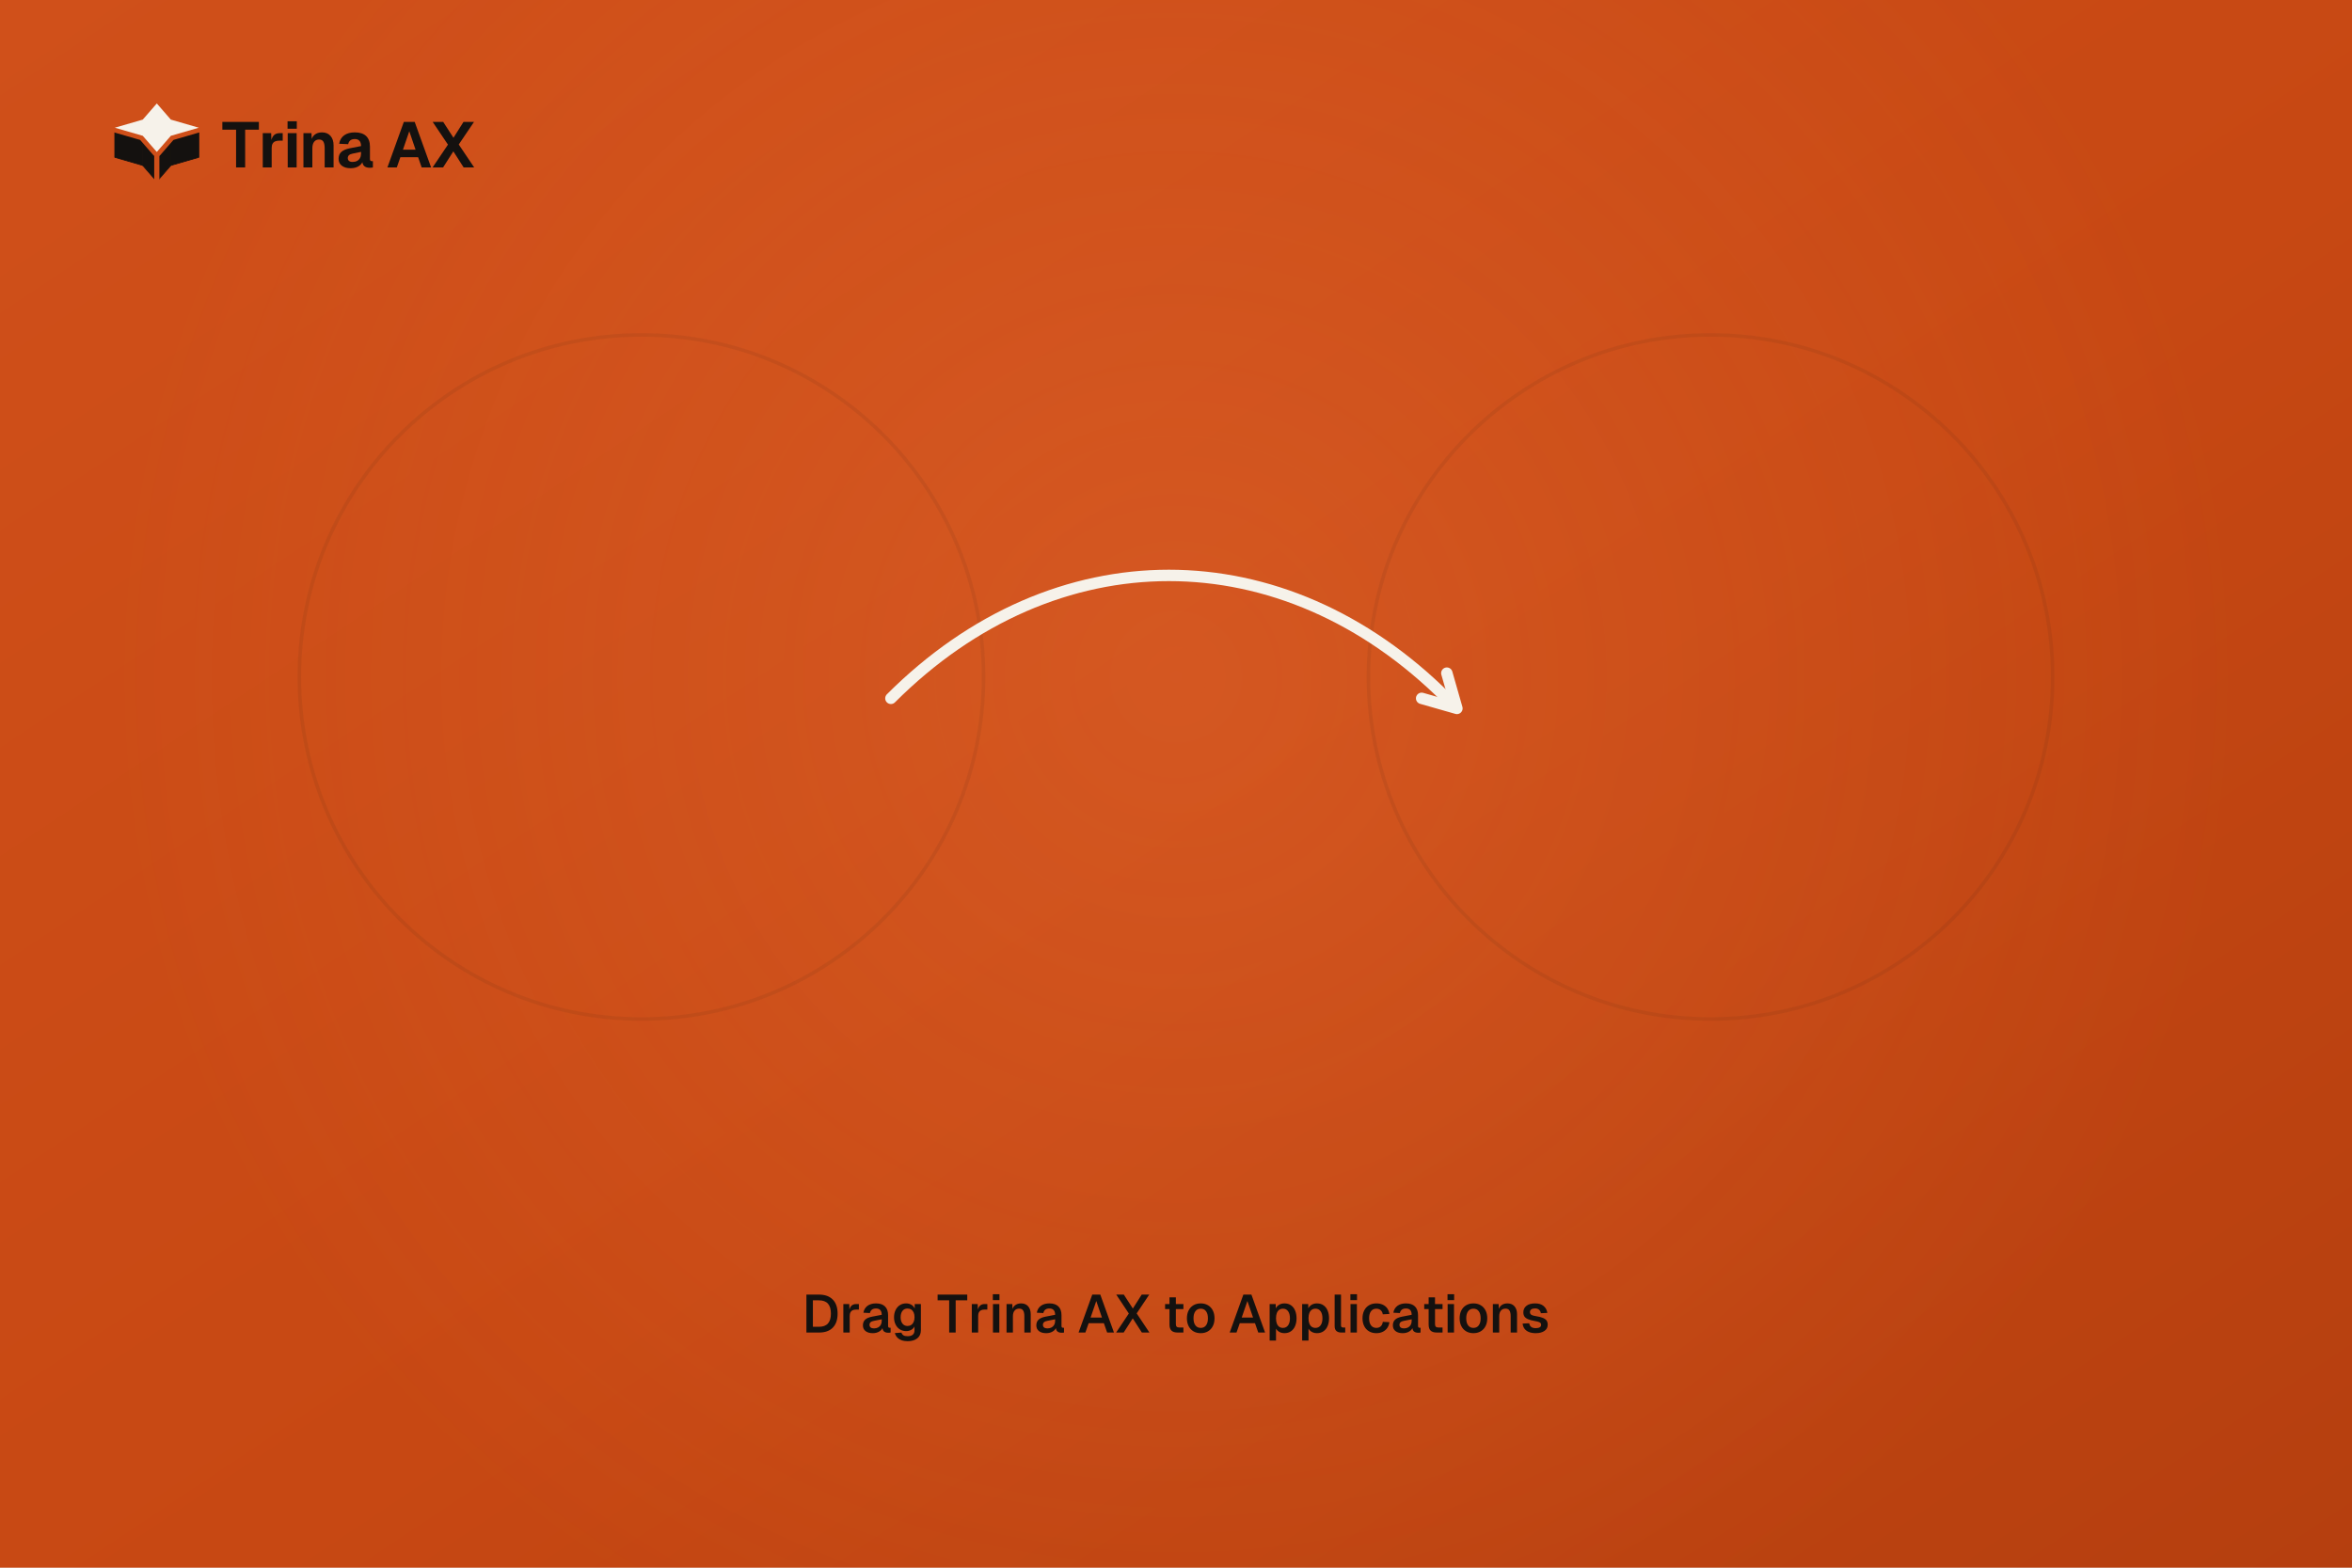
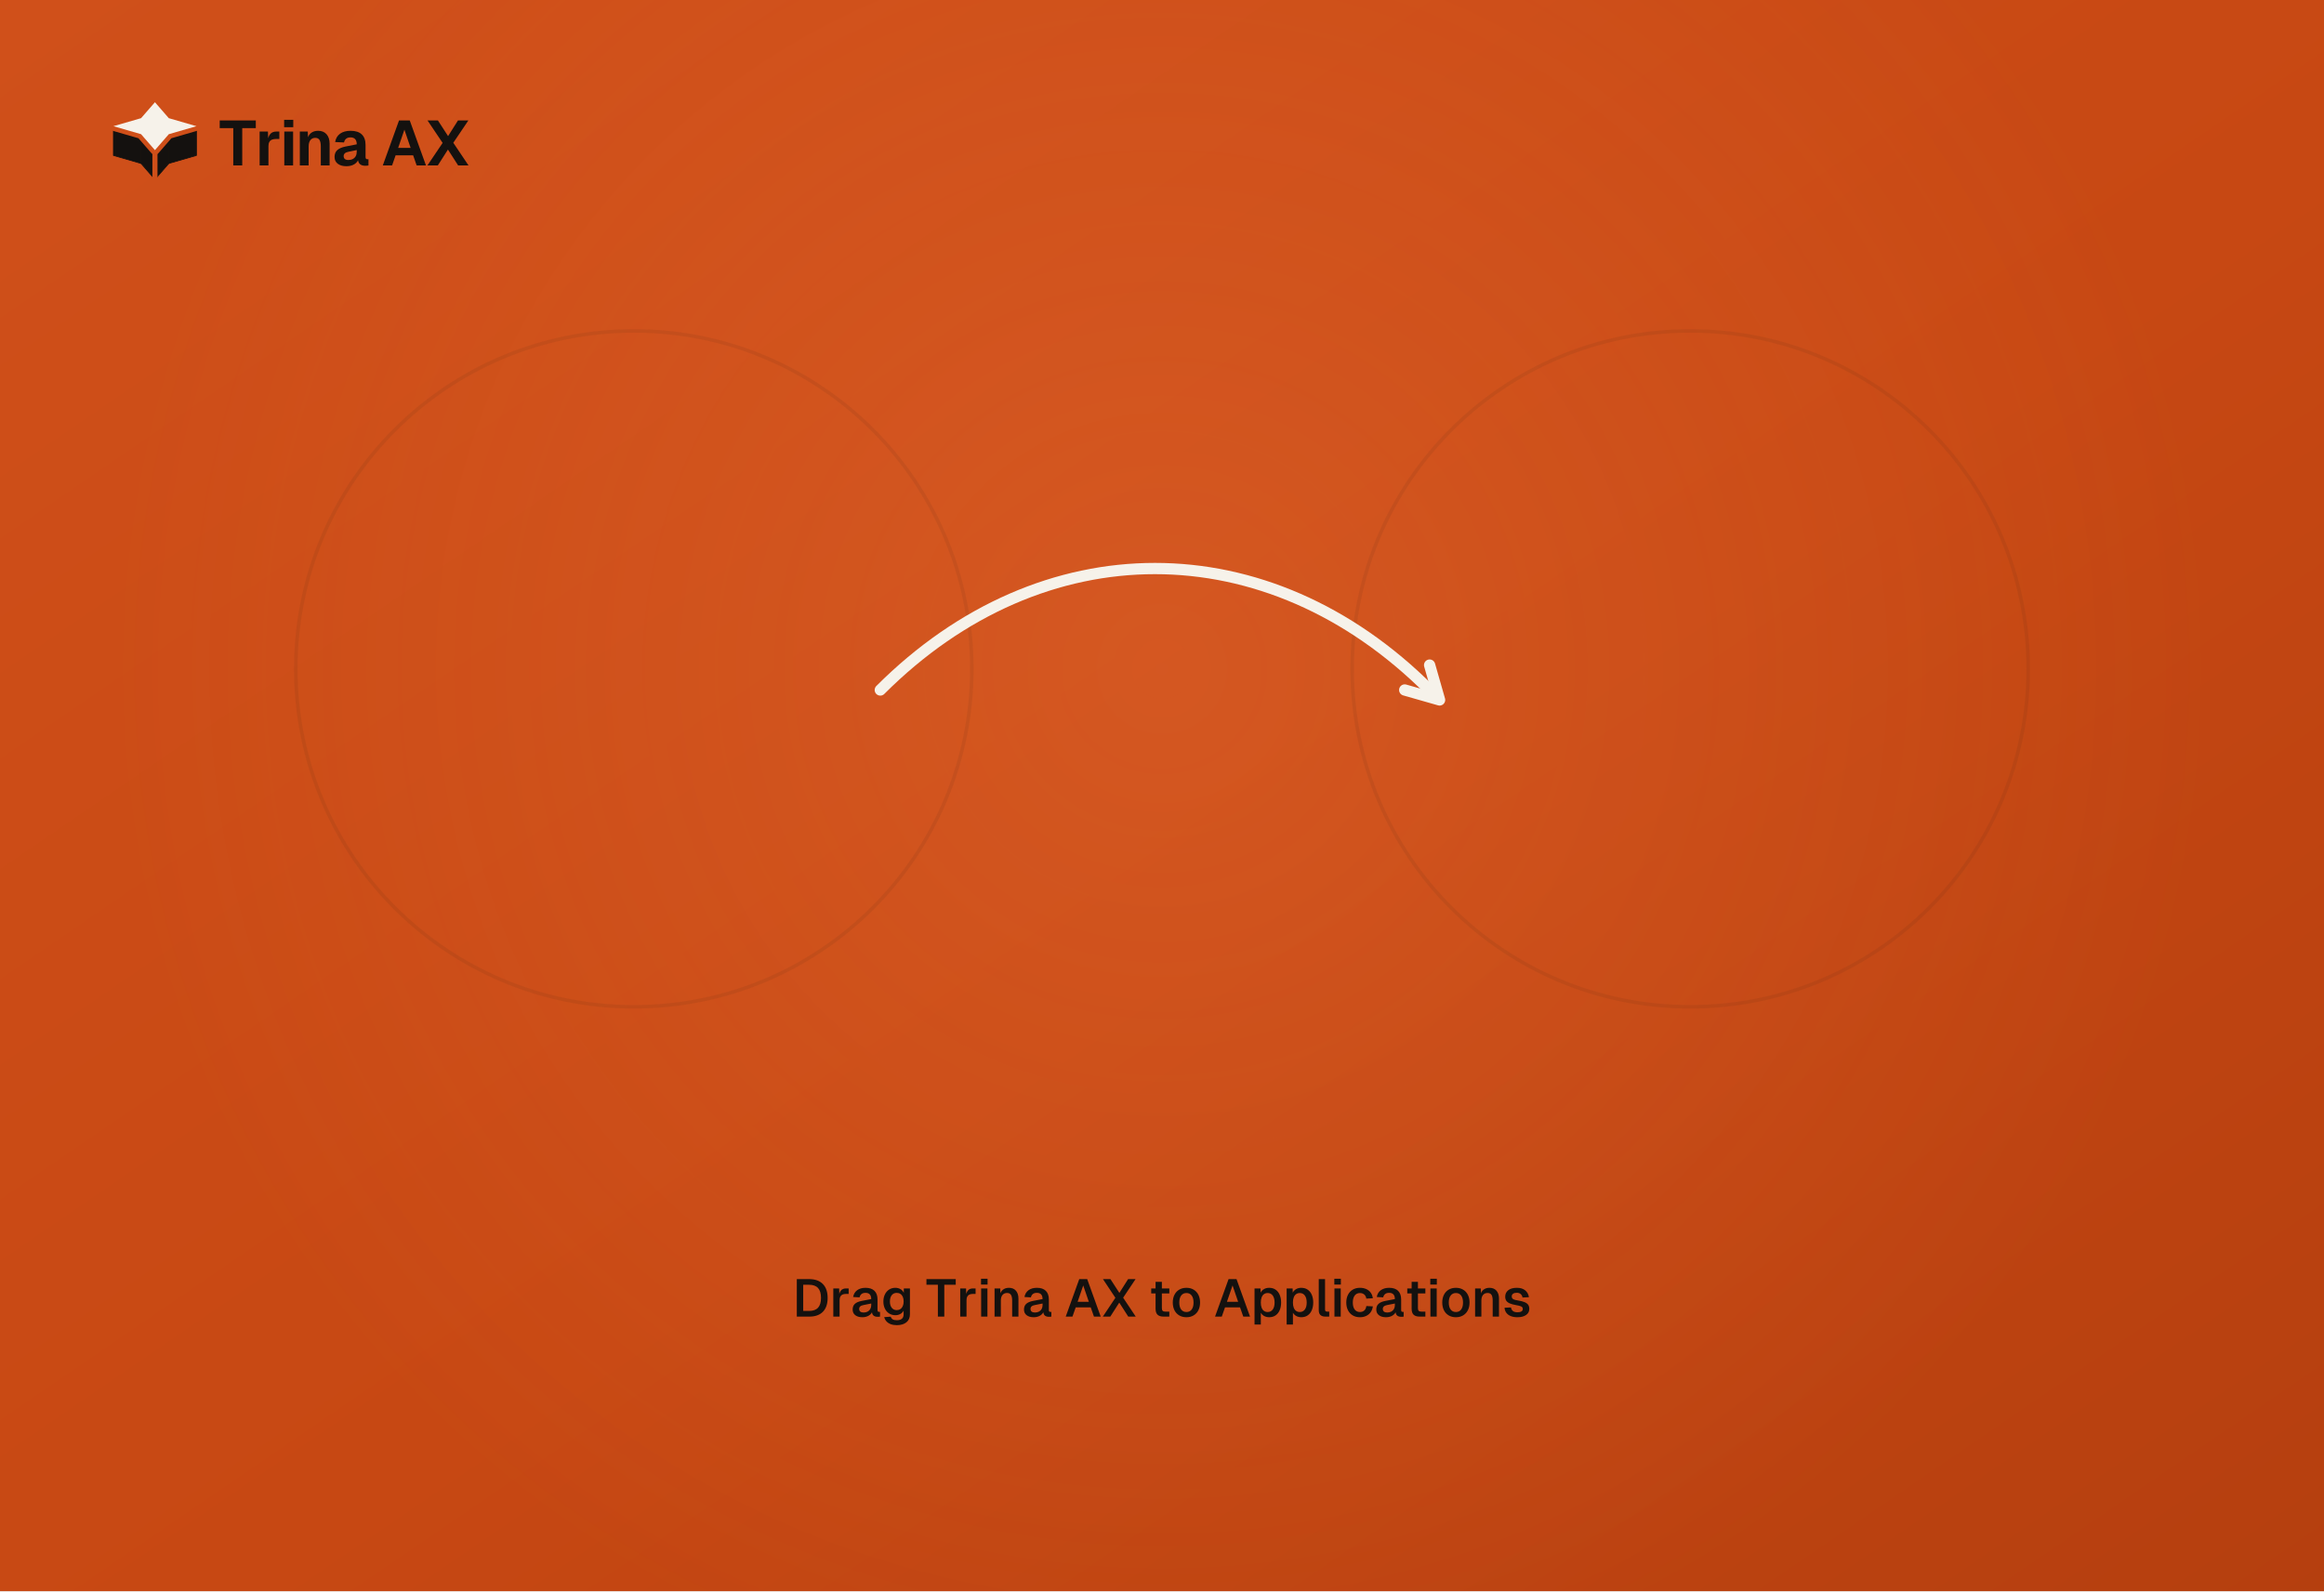
- <svg xmlns="http://www.w3.org/2000/svg" width="660" height="440" viewBox="0 0 660 440">
+ <svg xmlns="http://www.w3.org/2000/svg" width="660" height="452" viewBox="0 0 660 452">
  <defs>
    <linearGradient id="bg" x1="0" y1="0" x2="1" y2="1">
      <stop offset="0" stop-color="#d0501a" />
      <stop offset=".55" stop-color="#c74813" />
      <stop offset="1" stop-color="#b53f0f" />
    </linearGradient>
    <radialGradient id="hi" cx="330.0" cy="190" r="300" gradientUnits="userSpaceOnUse">
      <stop offset="0" stop-color="#ff8a50" stop-opacity=".22" />
      <stop offset="1" stop-color="#ff8a50" stop-opacity="0" />
    </radialGradient>
    <marker id="head" viewBox="0 0 14 14" refX="7" refY="7" markerWidth="14" markerHeight="14" markerUnits="userSpaceOnUse" orient="auto">
      <path d="M2 2L11 7L2 12" fill="none" stroke="#f6f2ea" stroke-width="3.2" stroke-linecap="round" stroke-linejoin="round" />
    </marker>
  </defs>
-   <rect width="660" height="440" fill="url(#bg)" />
-   <rect width="660" height="440" fill="url(#hi)" />
+   <rect width="660" height="452" fill="url(#bg)" />
+   <rect width="660" height="452" fill="url(#hi)" />
  <g fill="none" stroke="#14110f" stroke-opacity=".07">
    <circle cx="180" cy="190" r="96" />
    <circle cx="480" cy="190" r="96" />
  </g>
  <g transform="translate(30 26) scale(0.875)">
    <defs>
      <mask id="mkb" maskUnits="userSpaceOnUse" x="-8" y="-8" width="48" height="48">
        <rect x="-8" y="-8" width="48" height="48" fill="#fff" />
        <path d="M16 19.028L11.497 13.85L2.528 11.25L11.497 8.65L16 3.472L20.503 8.65L29.472 11.25L20.503 13.85Z" fill="#000" stroke="#000" stroke-width="3" stroke-linejoin="round" />
        <path d="M16 19.028L16 29.528" stroke="#000" stroke-width="1.65" />
      </mask>
    </defs>
    <g fill="#14110f" stroke="#14110f" stroke-width=".25" stroke-linejoin="round" mask="url(#mkb)">
      <path d="M29.472 11.25L20.503 13.85L20.503 23.35L29.472 20.75Z" />
      <path d="M11.497 13.85L2.528 11.25L2.528 20.75L11.497 23.35Z" />
      <path d="M16 19.028L11.497 13.85L11.497 23.35L16 28.528Z" />
      <path d="M20.503 13.85L16 19.028L16 28.528L20.503 23.35Z" />
    </g>
    <path d="M16 19.028L11.497 13.85L2.528 11.25L11.497 8.65L16 3.472L20.503 8.65L29.472 11.25L20.503 13.85Z" fill="#f6f2ea" />
  </g>
  <path d="M66.248 36.389H62.396V34.22H72.647V36.389H68.795V47.0H66.248ZM73.736 37.37H76.094L76.184 40.106L75.986 40.061Q76.211 38.648 76.805 38.009Q77.399 37.37 78.452 37.37H79.334V39.476H78.443Q77.678 39.476 77.197 39.688Q76.715 39.899 76.477 40.349Q76.238 40.799 76.238 41.519V47.0H73.736ZM80.738 37.37H83.24V47.0H80.738ZM80.693 34.031H83.285V36.137H80.693ZM85.148 37.37H87.407L87.506 40.133L87.2 40.034Q87.407 38.549 88.239 37.852Q89.072 37.154 90.332 37.154Q91.88 37.154 92.744 38.139Q93.608 39.125 93.608 40.808V47.0H91.106V41.627Q91.106 40.376 90.75 39.769Q90.395 39.161 89.531 39.161Q88.64 39.161 88.145 39.8Q87.65 40.439 87.65 41.627V47.0H85.148ZM95.012 44.588Q95.012 43.346 95.781 42.644Q96.551 41.942 98.162 41.618L101.312 40.997Q101.312 40.016 100.866 39.521Q100.421 39.026 99.566 39.026Q98.774 39.026 98.315 39.391Q97.856 39.755 97.703 40.466L95.174 40.349Q95.444 38.792 96.582 37.973Q97.721 37.154 99.566 37.154Q101.663 37.154 102.738 38.18Q103.814 39.206 103.814 41.168V44.561Q103.814 44.948 103.944 45.092Q104.075 45.236 104.354 45.236H104.642V47.0Q104.507 47.036 104.25 47.063Q103.994 47.09 103.742 47.09Q102.752 47.09 102.194 46.595Q101.636 46.1 101.636 44.894L101.852 45.056Q101.609 46.028 100.677 46.622Q99.746 47.216 98.378 47.216Q96.848 47.216 95.93 46.519Q95.012 45.821 95.012 44.588ZM101.312 43.13V42.626L98.972 43.112Q98.261 43.247 97.928 43.558Q97.595 43.868 97.595 44.354Q97.595 44.885 97.937 45.168Q98.279 45.452 98.936 45.452Q99.656 45.452 100.191 45.168Q100.727 44.885 101.019 44.358Q101.312 43.832 101.312 43.13ZM113.318 34.22H116.369L120.977 47.0H118.331L117.332 44.129H112.346L111.347 47.0H108.71ZM116.612 42.005 114.848 36.839 113.075 42.005ZM125.702 40.592 121.418 34.22H124.37L127.25 38.666L130.058 34.22H133.01L128.735 40.556L133.064 47.0H130.112L127.214 42.482L124.334 47.0H121.382Z" fill="#14110f" />
  <path d="M250 196 C296 150, 360 150, 406 196" fill="none" stroke="#f6f2ea" stroke-width="3.2" stroke-linecap="round" marker-end="url(#head)" />
  <path d="M226.288 363.35H229.785Q232.313 363.35 233.678 364.738Q235.044 366.125 235.044 368.69Q235.044 371.24 233.703 372.62Q232.362 374.0 229.875 374.0H226.288ZM233.161 368.685Q233.161 366.808 232.322 365.884Q231.483 364.96 229.785 364.96H228.107V372.39H229.785Q231.483 372.39 232.322 371.471Q233.161 370.552 233.161 368.685ZM236.652 366.002H238.31L238.379 368.185L238.23 368.145Q238.404 367.029 238.899 366.516Q239.394 366.002 240.264 366.002H241.015V367.557H240.264Q239.64 367.557 239.24 367.748Q238.841 367.939 238.64 368.336Q238.44 368.733 238.44 369.349V374.0H236.652ZM242.145 372.001Q242.145 370.971 242.772 370.386Q243.398 369.801 244.727 369.542L247.422 369.022Q247.422 368.137 247.015 367.695Q246.607 367.252 245.811 367.252Q245.097 367.252 244.676 367.576Q244.256 367.9 244.11 368.533L242.28 368.433Q242.505 367.187 243.428 366.504Q244.352 365.822 245.811 365.822Q247.475 365.822 248.342 366.677Q249.21 367.532 249.21 369.129V372.121Q249.21 372.425 249.315 372.542Q249.42 372.66 249.65 372.66H249.917V374.0Q249.812 374.025 249.632 374.042Q249.452 374.059 249.264 374.059Q248.439 374.059 248.017 373.654Q247.595 373.25 247.595 372.283L247.764 372.38Q247.581 373.174 246.792 373.677Q246.004 374.18 244.907 374.18Q243.643 374.18 242.894 373.603Q242.145 373.026 242.145 372.001ZM247.422 370.759V370.285L245.246 370.717Q244.586 370.837 244.292 371.114Q243.998 371.39 243.998 371.833Q243.998 372.316 244.321 372.578Q244.644 372.84 245.248 372.84Q245.913 372.84 246.404 372.578Q246.894 372.316 247.158 371.843Q247.422 371.371 247.422 370.759ZM251.11 374.149 252.958 374.02Q253.119 374.529 253.517 374.779Q253.915 375.028 254.69 375.028Q255.636 375.028 256.126 374.617Q256.617 374.206 256.617 373.365V372.301Q256.322 372.897 255.697 373.251Q255.072 373.604 254.292 373.604Q253.297 373.604 252.521 373.119Q251.746 372.634 251.311 371.752Q250.875 370.869 250.875 369.72Q250.875 368.586 251.305 367.698Q251.736 366.811 252.503 366.317Q253.271 365.822 254.251 365.822Q255.101 365.822 255.74 366.205Q256.378 366.588 256.677 367.252V366.002H258.415V373.326Q258.415 374.817 257.413 375.623Q256.411 376.43 254.69 376.43Q253.701 376.43 252.958 376.147Q252.214 375.865 251.752 375.352Q251.289 374.839 251.11 374.149ZM256.627 369.711Q256.637 368.958 256.398 368.406Q256.159 367.854 255.711 367.558Q255.263 367.262 254.664 367.262Q253.759 367.262 253.244 367.922Q252.728 368.581 252.728 369.711Q252.728 370.84 253.251 371.499Q253.774 372.159 254.664 372.159Q255.253 372.159 255.696 371.865Q256.138 371.572 256.383 371.017Q256.627 370.463 256.627 369.711ZM266.351 364.96H263.103V363.35H271.422V364.96H268.174V374.0H266.351ZM272.697 366.002H274.355L274.424 368.185L274.275 368.145Q274.449 367.029 274.944 366.516Q275.439 366.002 276.309 366.002H277.06V367.557H276.309Q275.685 367.557 275.285 367.748Q274.886 367.939 274.685 368.336Q274.485 368.733 274.485 369.349V374.0H272.697ZM278.637 366.002H280.425V374.0H278.637ZM278.602 363.244H280.46V364.896H278.602ZM282.447 366.002H284.068L284.137 368.205L283.92 368.103Q284.106 366.944 284.801 366.383Q285.496 365.822 286.519 365.822Q287.814 365.822 288.524 366.65Q289.233 367.478 289.233 368.856V374.0H287.445V369.423Q287.445 368.35 287.109 367.821Q286.774 367.292 285.995 367.292Q285.179 367.292 284.707 367.846Q284.235 368.4 284.235 369.423V374.0H282.447ZM290.805 372.001Q290.805 370.971 291.432 370.386Q292.058 369.801 293.387 369.542L296.082 369.022Q296.082 368.137 295.675 367.695Q295.267 367.252 294.471 367.252Q293.757 367.252 293.336 367.576Q292.916 367.9 292.77 368.533L290.94 368.433Q291.165 367.187 292.088 366.504Q293.012 365.822 294.471 365.822Q296.135 365.822 297.002 366.677Q297.87 367.532 297.87 369.129V372.121Q297.87 372.425 297.975 372.542Q298.08 372.66 298.31 372.66H298.577V374.0Q298.472 374.025 298.292 374.042Q298.112 374.059 297.924 374.059Q297.099 374.059 296.677 373.654Q296.255 373.25 296.255 372.283L296.424 372.38Q296.241 373.174 295.452 373.677Q294.664 374.18 293.567 374.18Q292.303 374.18 291.554 373.603Q290.805 373.026 290.805 372.001ZM296.082 370.759V370.285L293.906 370.717Q293.246 370.837 292.952 371.114Q292.658 371.39 292.658 371.833Q292.658 372.316 292.981 372.578Q293.304 372.84 293.908 372.84Q294.573 372.84 295.064 372.578Q295.554 372.316 295.818 371.843Q296.082 371.371 296.082 370.759ZM306.501 363.35H308.755L312.595 374.0H310.676L309.76 371.378H305.492L304.575 374.0H302.661ZM309.219 369.792 307.631 365.152 306.037 369.792ZM316.764 368.66 313.232 363.35H315.357L317.892 367.266L320.378 363.35H322.493L318.965 368.63L322.543 374.0H320.418L317.862 370.024L315.317 374.0H313.202ZM328.174 371.758V364.128H329.963V371.604Q329.963 372.148 330.197 372.368Q330.432 372.588 330.947 372.588H332.078V374.0H330.453Q329.282 374.0 328.728 373.459Q328.174 372.919 328.174 371.758ZM326.937 366.002H332.078V367.414H326.937ZM333.06 370.001Q333.06 368.741 333.541 367.796Q334.023 366.852 334.9 366.337Q335.777 365.822 336.941 365.822Q338.091 365.822 338.969 366.337Q339.848 366.852 340.329 367.796Q340.811 368.741 340.811 370.001Q340.811 371.261 340.329 372.206Q339.848 373.15 338.969 373.665Q338.091 374.18 336.941 374.18Q335.777 374.18 334.9 373.665Q334.023 373.15 333.541 372.206Q333.06 371.261 333.06 370.001ZM338.958 370.003Q338.958 368.736 338.429 368.021Q337.901 367.305 336.941 367.305Q335.98 367.305 335.447 368.017Q334.913 368.728 334.913 370.001Q334.913 371.281 335.447 371.989Q335.98 372.697 336.941 372.697Q337.901 372.697 338.429 371.984Q338.958 371.271 338.958 370.003ZM348.906 363.35H351.16L355 374.0H353.081L352.165 371.378H347.897L346.98 374.0H345.066ZM351.624 369.792 350.036 365.152 348.442 369.792ZM356.277 366.002H357.98L358.02 367.707L357.835 367.622Q358.12 366.757 358.809 366.289Q359.498 365.822 360.416 365.822Q361.527 365.822 362.297 366.375Q363.068 366.928 363.447 367.878Q363.827 368.827 363.827 370.001Q363.827 371.175 363.445 372.124Q363.063 373.074 362.293 373.627Q361.523 374.18 360.408 374.18Q359.806 374.18 359.286 373.968Q358.765 373.755 358.397 373.365Q358.03 372.976 357.881 372.462L358.065 372.3V376.25H356.277ZM361.974 370.001Q361.974 368.736 361.45 368.02Q360.926 367.305 360.022 367.305Q359.419 367.305 358.976 367.613Q358.534 367.92 358.3 368.521Q358.065 369.123 358.065 370Q358.065 370.878 358.299 371.481Q358.533 372.084 358.969 372.39Q359.404 372.697 360.021 372.697Q360.928 372.697 361.451 371.982Q361.974 371.266 361.974 370.001ZM365.397 366.002H367.1L367.14 367.707L366.955 367.622Q367.24 366.757 367.929 366.289Q368.618 365.822 369.536 365.822Q370.647 365.822 371.417 366.375Q372.188 366.928 372.567 367.878Q372.947 368.827 372.947 370.001Q372.947 371.175 372.565 372.124Q372.183 373.074 371.413 373.627Q370.643 374.18 369.528 374.18Q368.926 374.18 368.406 373.968Q367.885 373.755 367.517 373.365Q367.15 372.976 367.001 372.462L367.185 372.3V376.25H365.397ZM371.094 370.001Q371.094 368.736 370.57 368.02Q370.046 367.305 369.142 367.305Q368.539 367.305 368.096 367.613Q367.654 367.92 367.42 368.521Q367.185 369.123 367.185 370Q367.185 370.878 367.419 371.481Q367.653 372.084 368.089 372.39Q368.524 372.697 369.141 372.697Q370.048 372.697 370.571 371.982Q371.094 371.266 371.094 370.001ZM374.517 372.183V363.35H376.305V372.006Q376.305 372.304 376.452 372.446Q376.599 372.588 376.882 372.588H377.49V374.0H376.365Q375.482 374.0 374.999 373.558Q374.517 373.116 374.517 372.183ZM378.972 366.002H380.76V374.0H378.972ZM378.937 363.244H380.795V364.896H378.937ZM382.335 370.001Q382.335 368.751 382.816 367.801Q383.298 366.852 384.176 366.337Q385.053 365.822 386.216 365.822Q387.212 365.822 387.997 366.173Q388.781 366.525 389.27 367.195Q389.758 367.866 389.883 368.788L388.03 368.888Q387.91 368.132 387.43 367.721Q386.949 367.31 386.216 367.31Q385.255 367.31 384.722 368.018Q384.188 368.726 384.188 370.001Q384.188 371.281 384.722 371.989Q385.255 372.697 386.216 372.697Q386.954 372.697 387.437 372.27Q387.919 371.844 388.03 371.002L389.883 371.092Q389.763 372.03 389.277 372.726Q388.791 373.422 388.001 373.801Q387.212 374.18 386.216 374.18Q385.053 374.18 384.176 373.665Q383.298 373.15 382.816 372.201Q382.335 371.251 382.335 370.001ZM390.855 372.001Q390.855 370.971 391.482 370.386Q392.108 369.801 393.437 369.542L396.132 369.022Q396.132 368.137 395.725 367.695Q395.317 367.252 394.521 367.252Q393.807 367.252 393.386 367.576Q392.966 367.9 392.82 368.533L390.99 368.433Q391.215 367.187 392.138 366.504Q393.062 365.822 394.521 365.822Q396.185 365.822 397.052 366.677Q397.92 367.532 397.92 369.129V372.121Q397.92 372.425 398.025 372.542Q398.13 372.66 398.36 372.66H398.627V374.0Q398.522 374.025 398.342 374.042Q398.162 374.059 397.974 374.059Q397.149 374.059 396.727 373.654Q396.305 373.25 396.305 372.283L396.474 372.38Q396.291 373.174 395.502 373.677Q394.714 374.18 393.617 374.18Q392.353 374.18 391.604 373.603Q390.855 373.026 390.855 372.001ZM396.132 370.759V370.285L393.956 370.717Q393.296 370.837 393.002 371.114Q392.708 371.39 392.708 371.833Q392.708 372.316 393.031 372.578Q393.354 372.84 393.958 372.84Q394.623 372.84 395.114 372.578Q395.604 372.316 395.868 371.843Q396.132 371.371 396.132 370.759ZM400.894 371.758V364.128H402.683V371.604Q402.683 372.148 402.917 372.368Q403.152 372.588 403.667 372.588H404.798V374.0H403.173Q402.002 374.0 401.448 373.459Q400.894 372.919 400.894 371.758ZM399.657 366.002H404.798V367.414H399.657ZM406.227 366.002H408.015V374.0H406.227ZM406.192 363.244H408.05V364.896H406.192ZM409.59 370.001Q409.59 368.741 410.071 367.796Q410.553 366.852 411.43 366.337Q412.307 365.822 413.471 365.822Q414.621 365.822 415.499 366.337Q416.378 366.852 416.859 367.796Q417.341 368.741 417.341 370.001Q417.341 371.261 416.859 372.206Q416.378 373.15 415.499 373.665Q414.621 374.18 413.471 374.18Q412.307 374.18 411.43 373.665Q410.553 373.15 410.071 372.206Q409.59 371.261 409.59 370.001ZM415.488 370.003Q415.488 368.736 414.959 368.021Q414.431 367.305 413.471 367.305Q412.51 367.305 411.977 368.017Q411.443 368.728 411.443 370.001Q411.443 371.281 411.977 371.989Q412.51 372.697 413.471 372.697Q414.431 372.697 414.959 371.984Q415.488 371.271 415.488 370.003ZM418.917 366.002H420.538L420.607 368.205L420.39 368.103Q420.576 366.944 421.271 366.383Q421.966 365.822 422.989 365.822Q424.284 365.822 424.994 366.65Q425.703 367.478 425.703 368.856V374.0H423.915V369.423Q423.915 368.35 423.579 367.821Q423.244 367.292 422.465 367.292Q421.649 367.292 421.177 367.846Q420.705 368.4 420.705 369.423V374.0H418.917ZM427.275 371.481 429.109 371.395Q429.219 372.059 429.662 372.414Q430.105 372.769 430.946 372.769Q431.666 372.769 432.061 372.537Q432.457 372.306 432.457 371.827Q432.457 371.535 432.316 371.352Q432.175 371.169 431.789 371.028Q431.402 370.887 430.643 370.756Q429.437 370.552 428.745 370.242Q428.054 369.931 427.762 369.472Q427.47 369.012 427.47 368.329Q427.47 367.196 428.33 366.509Q429.19 365.822 430.778 365.822Q432.297 365.822 433.164 366.559Q434.032 367.296 434.208 368.487L432.388 368.577Q432.282 367.951 431.86 367.592Q431.437 367.233 430.758 367.233Q430.058 367.233 429.69 367.515Q429.323 367.797 429.323 368.259Q429.323 368.596 429.487 368.813Q429.65 369.029 430.01 369.165Q430.369 369.301 431.018 369.402Q432.271 369.602 432.984 369.904Q433.697 370.206 434.003 370.66Q434.31 371.114 434.31 371.803Q434.31 372.926 433.384 373.553Q432.459 374.18 430.941 374.18Q429.815 374.18 429.007 373.84Q428.199 373.5 427.767 372.89Q427.335 372.28 427.275 371.481Z" fill="#14110f" />
</svg>
